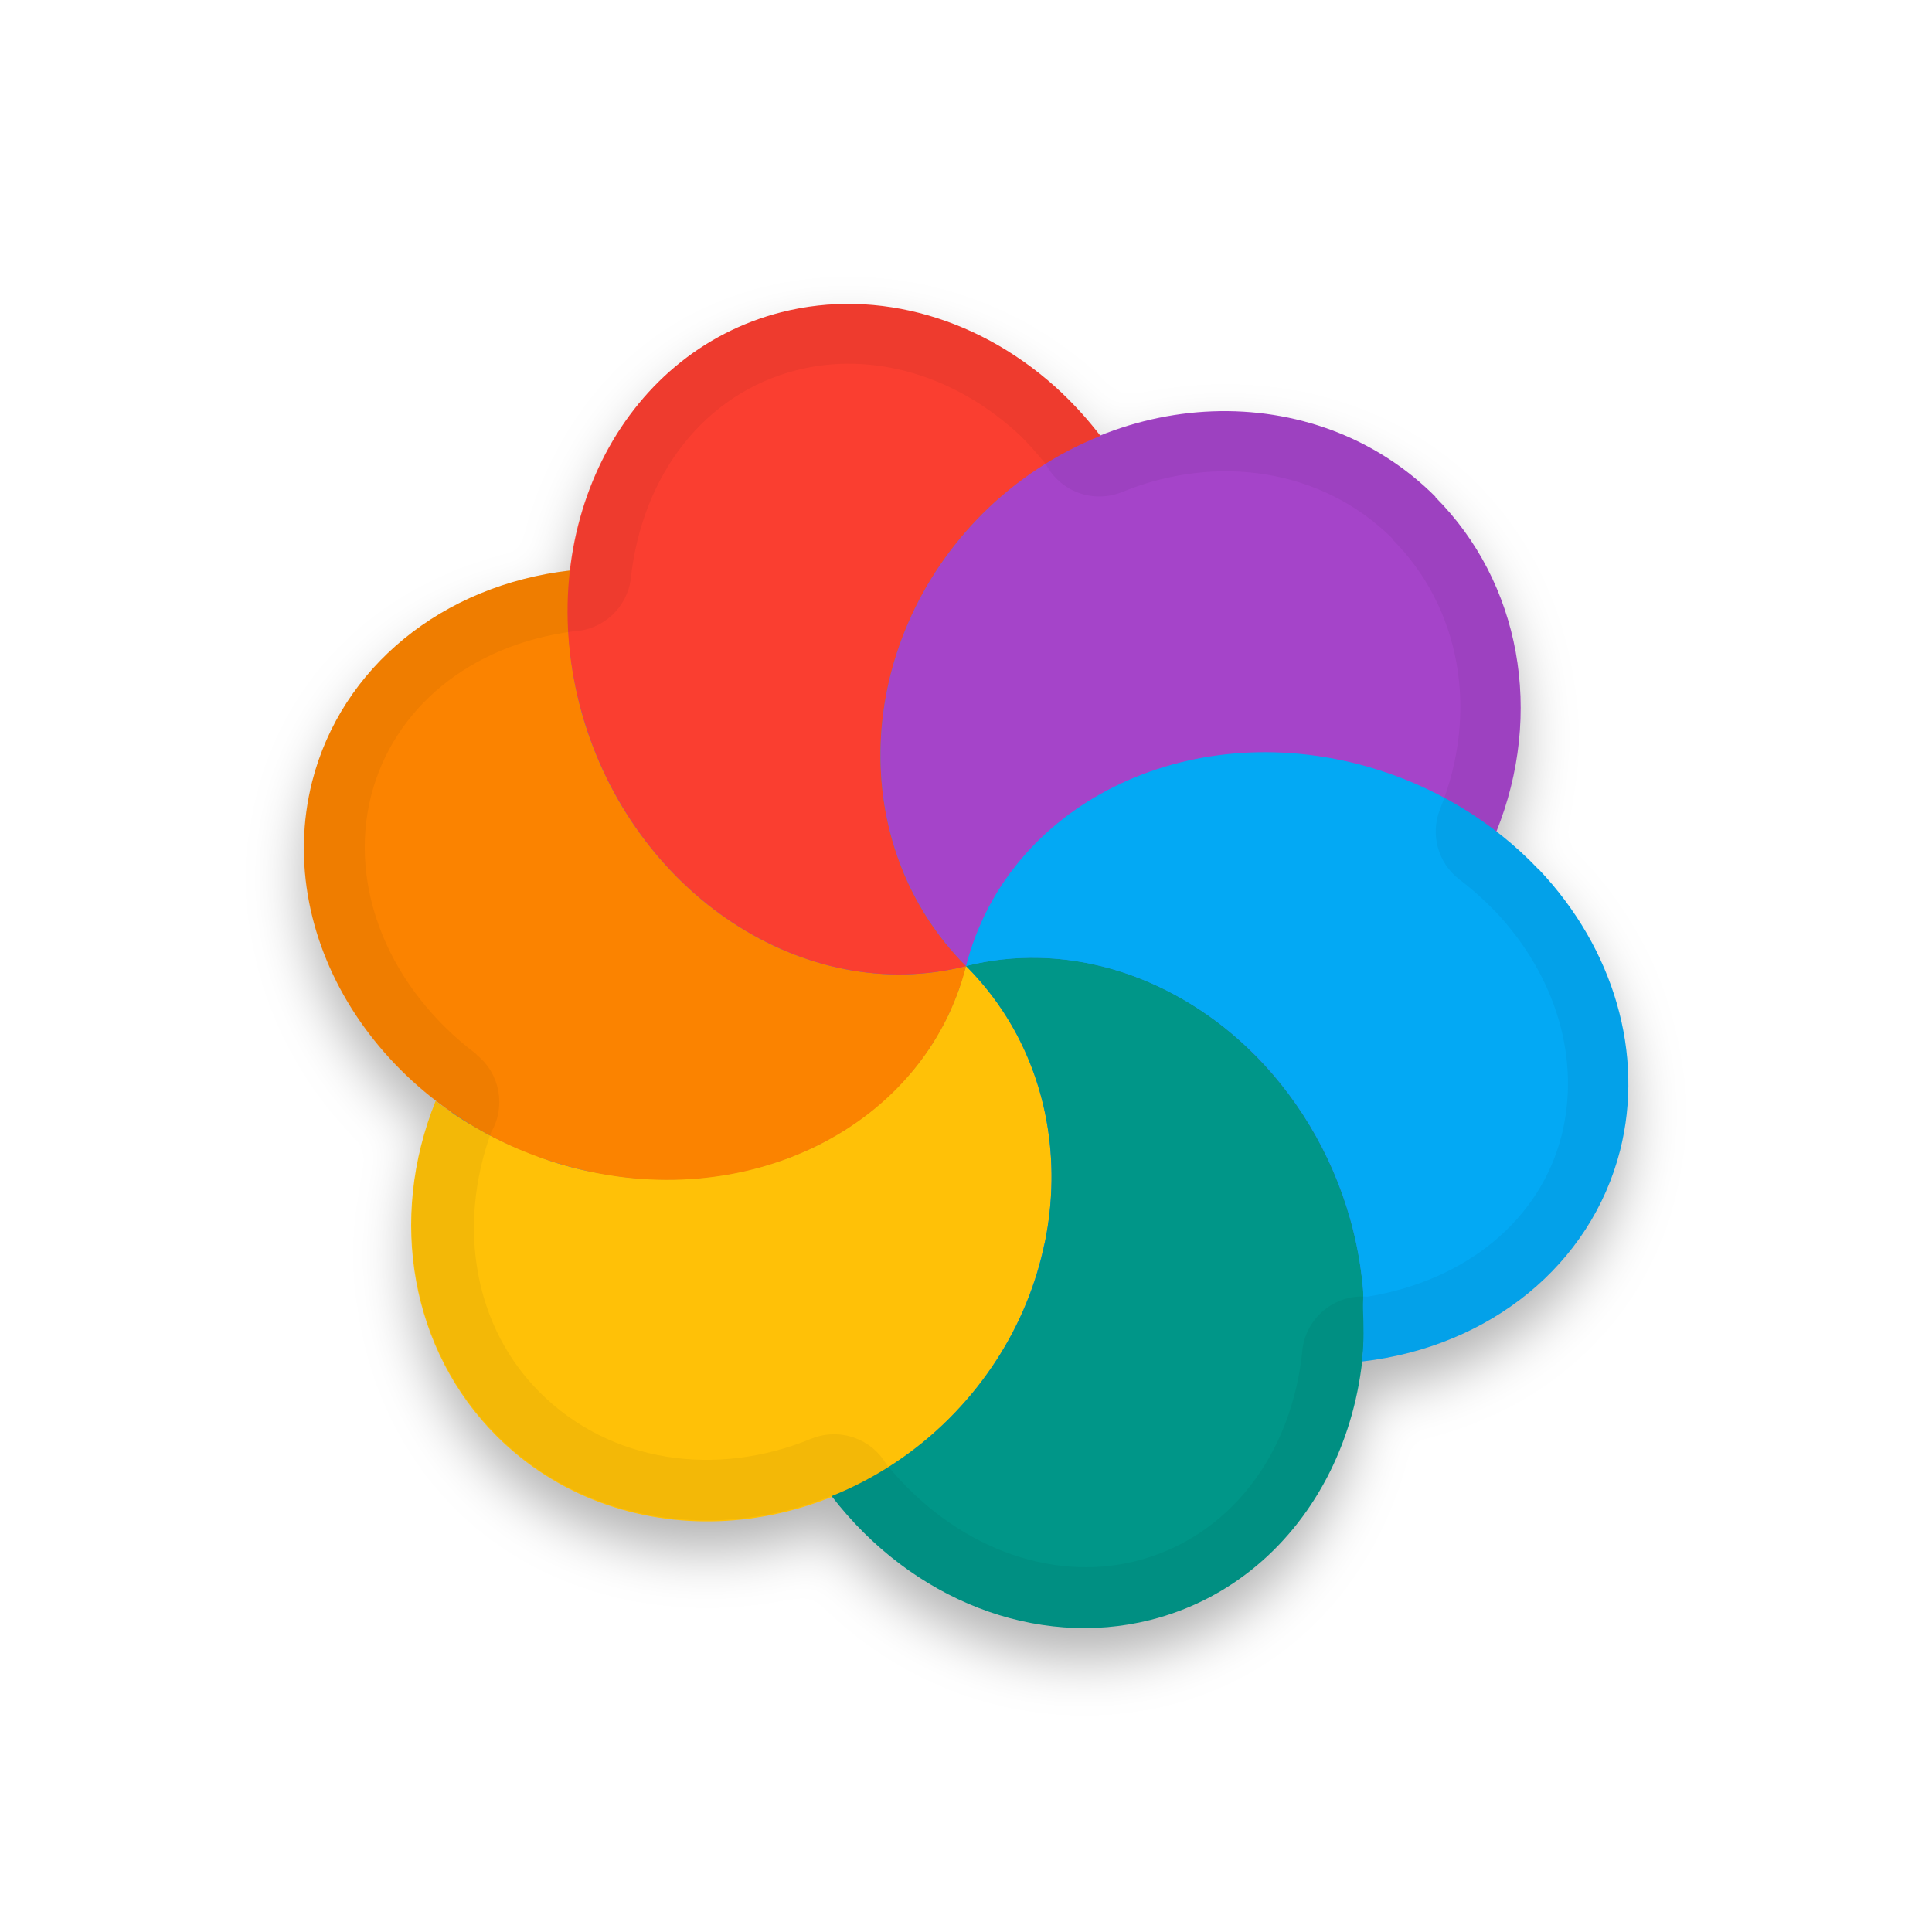
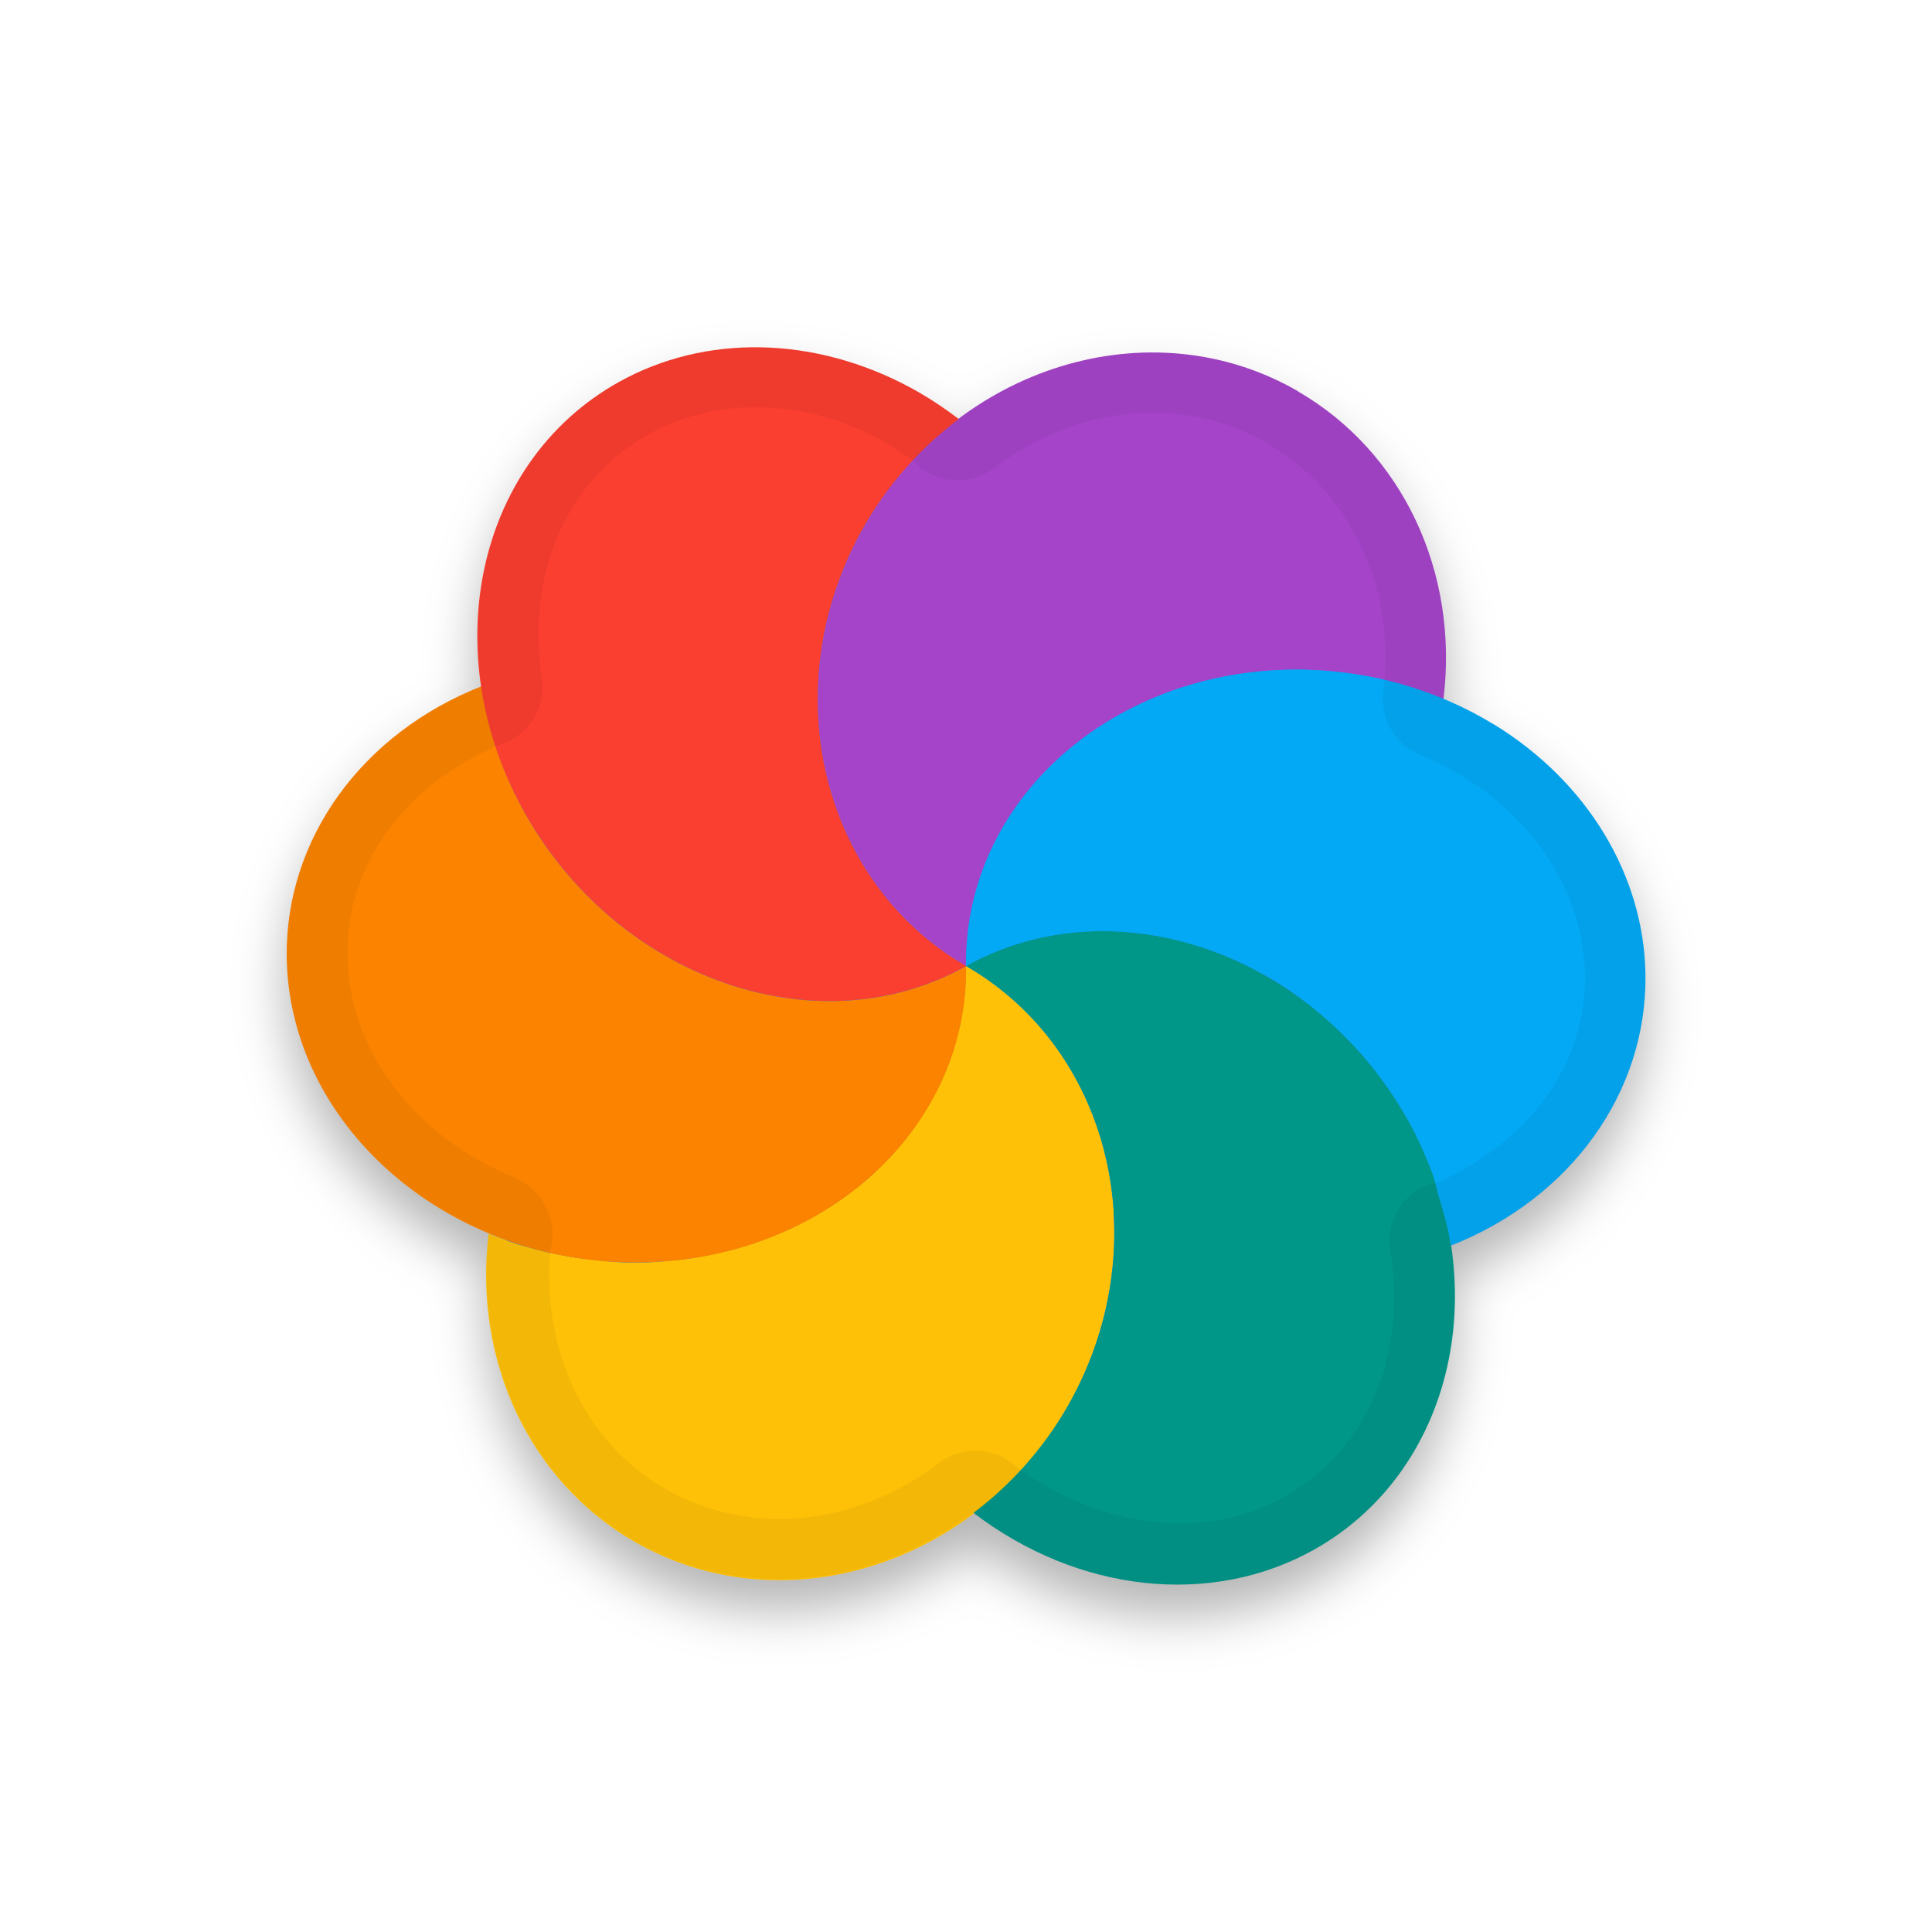
<svg xmlns="http://www.w3.org/2000/svg" id="svg5327" width="32" height="32" version="1.1">
  <defs id="defs5329">
-     <filter id="filter947" style="color-interpolation-filters:sRGB" width="1.096" height="1.096" x="-.05" y="-.05">
-       <feGaussianBlur id="feGaussianBlur949" stdDeviation=".439" />
+     <filter id="filter878" style="color-interpolation-filters:sRGB" width="1.092" height="1.101" x="-.05" y="-.05">
+       <feGaussianBlur id="feGaussianBlur880" stdDeviation=".43" />
    </filter>
  </defs>
  <g id="layer1" transform="translate(0,-1020.362)">
-     <path id="path874" style="opacity:0.3;fill:#000000;stroke-width:0.55;filter:url(#filter947)" d="m 23.776,1029.087 c -1.467,-1.467 -3.67,-1.778 -5.588,-0.989 0.014,-0.01 0.027,-0.013 0.04,-0.017 -0.193,-0.251 -0.402,-0.488 -0.628,-0.703 -1.317,-1.247 -3.06,-1.751 -4.656,-1.347 -1.962,0.497 -3.27,2.238 -3.497,4.312 0.002,-0.013 -1.595e-4,-0.023 9.585e-4,-0.034 -2.124,0.242 -3.796,1.608 -4.279,3.497 -0.499,1.97 0.398,4.031 2.101,5.319 -0.012,-0.019 -0.028,-0.029 -0.048,-0.039 -0.796,1.969 -0.404,4.137 1.005,5.549 1.47,1.47 3.68,1.778 5.6,0.982 -0.018,0.01 -0.035,0.018 -0.053,0.025 1.329,1.726 3.392,2.527 5.283,2.051 1.98,-0.502 3.3,-2.27 3.508,-4.37 0.003,8e-4 -0.001,0.013 -5.37e-4,0.017 -0.002,0.024 -3.66e-4,0.051 -0.003,0.075 a 5.634,4.978 21.279 0 0 4.269,-3.495 5.634,4.978 21.279 0 0 -1.345,-4.654 5.634,4.978 21.279 0 0 -0.707,-0.629 c 0.797,-1.97 0.404,-4.136 -1.004,-5.548 z" />
-     <ellipse id="ellipse3" style="fill:#278df2;stroke-width:0.55" cx="744.133" cy="721.505" rx="9.071" ry="8.795" transform="rotate(45)" />
-     <path id="ellipse10" style="fill:#ffc107;stroke-width:0.55" d="m 16.001,1036.363 c -0.035,0.133 -0.076,0.265 -0.123,0.395 -0.032,0.088 -0.067,0.174 -0.105,0.259 -0.027,0.067 -0.057,0.136 -0.089,0.203 -0.039,0.078 -0.083,0.156 -0.128,0.233 -0.038,0.07 -0.078,0.137 -0.119,0.204 -0.046,0.071 -0.095,0.142 -0.146,0.21 -0.051,0.07 -0.102,0.138 -0.156,0.204 -0.052,0.062 -0.106,0.123 -0.162,0.182 -0.052,0.059 -0.108,0.119 -0.164,0.176 -0.068,0.065 -0.14,0.13 -0.213,0.192 -0.056,0.05 -0.115,0.101 -0.174,0.15 -0.067,0.053 -0.134,0.102 -0.203,0.15 -0.075,0.054 -0.152,0.107 -0.231,0.158 -0.067,0.041 -0.135,0.081 -0.204,0.119 -0.074,0.044 -0.15,0.085 -0.227,0.125 -0.097,0.048 -0.194,0.091 -0.294,0.132 -0.06,0.026 -0.121,0.052 -0.182,0.077 -0.1,0.037 -0.202,0.072 -0.306,0.103 -0.069,0.022 -0.139,0.043 -0.208,0.063 -0.096,0.025 -0.194,0.048 -0.292,0.069 -0.084,0.019 -0.168,0.036 -0.253,0.051 -0.085,0.013 -0.171,0.025 -0.257,0.035 -0.092,0.011 -0.186,0.022 -0.279,0.029 -0.099,0.01 -0.198,0.012 -0.298,0.014 -0.081,0 -0.161,0 -0.241,0 -0.115,-0 -0.231,-0.01 -0.346,-0.018 -0.066,-0 -0.131,-0.01 -0.196,-0.014 -0.105,-0.011 -0.21,-0.025 -0.314,-0.043 -0.093,-0.015 -0.186,-0.03 -0.28,-0.048 -0.152,-0.029 -0.302,-0.065 -0.451,-0.107 -0.162,-0.043 -0.319,-0.1 -0.475,-0.161 -0.062,-0.027 -0.124,-0.048 -0.187,-0.072 -0.117,-0.046 -0.231,-0.096 -0.345,-0.149 -0.046,-0.027 -0.097,-0.045 -0.143,-0.07 -0.122,-0.058 -0.239,-0.124 -0.354,-0.192 -0.041,-0.023 -0.08,-0.046 -0.119,-0.069 -0.136,-0.079 -0.265,-0.169 -0.39,-0.261 -0.048,-0.027 -0.087,-0.064 -0.131,-0.096 -0.796,1.969 -0.403,4.136 1.006,5.549 1.993,1.992 5.348,1.867 7.494,-0.28 2.146,-2.146 2.271,-5.501 0.279,-7.494 z m 0,0 c -4.4e-4,-5e-4 0,0 0,0 z" />
-     <path id="path9" style="fill:#a544c9;stroke-width:0.55" d="m 23.775,1028.589 c -1.993,-1.993 -5.349,-1.87 -7.496,0.277 -2.147,2.147 -2.271,5.504 -0.277,7.497 0.035,-0.133 0.076,-0.265 0.124,-0.395 0.034,-0.09 0.071,-0.181 0.111,-0.269 0.025,-0.062 0.051,-0.123 0.079,-0.184 0.043,-0.086 0.088,-0.17 0.136,-0.253 0.036,-0.064 0.074,-0.127 0.113,-0.19 0.055,-0.084 0.112,-0.165 0.172,-0.245 0.036,-0.049 0.072,-0.098 0.109,-0.146 0.079,-0.097 0.163,-0.192 0.251,-0.283 0.023,-0.026 0.047,-0.053 0.071,-0.078 0.096,-0.095 0.197,-0.186 0.302,-0.273 0.026,-0.022 0.052,-0.045 0.079,-0.067 0.097,-0.078 0.196,-0.152 0.3,-0.223 0.044,-0.032 0.087,-0.061 0.132,-0.091 0.094,-0.059 0.191,-0.115 0.289,-0.168 0.056,-0.033 0.113,-0.063 0.17,-0.093 0.094,-0.045 0.189,-0.088 0.285,-0.128 0.07,-0.032 0.14,-0.061 0.211,-0.089 0.088,-0.032 0.177,-0.062 0.267,-0.089 0.075,-0.026 0.151,-0.051 0.227,-0.073 0.119,-0.031 0.24,-0.059 0.362,-0.083 0.048,-0.01 0.097,-0.02 0.146,-0.028 0.136,-0.024 0.273,-0.041 0.411,-0.055 0.043,-0.01 0.085,-0.01 0.128,-0.014 0.138,-0.011 0.277,-0.016 0.417,-0.016 0.042,-0 0.086,-0 0.127,-0 0.151,0 0.304,0.01 0.455,0.023 0.032,-0 0.061,0 0.091,0.01 0.14,0.015 0.28,0.035 0.419,0.058 0.054,0 0.106,0.018 0.158,0.029 0.168,0.032 0.335,0.07 0.5,0.115 0.308,0.093 0.611,0.204 0.903,0.34 0.052,0.014 0.099,0.041 0.147,0.063 0.386,0.189 0.751,0.417 1.087,0.678 0.796,-1.969 0.403,-4.136 -1.006,-5.549 z" />
-     <path id="path14" style="fill:#ffc107;stroke-width:0.55" d="m 16.001,1036.362 c -12.438,3e-4 -6.219,3e-4 0,0 z m -2.25e-4,3e-4 c -0.624,1.89 -0.08,3.523 1.3,4.601 0.345,-1.651 -0.08,-3.381 -1.3,-4.601 z" />
-     <path id="path11" style="fill:#009688;stroke-width:0.55" d="m 20.655,1037.709 c -1.318,-1.247 -3.059,-1.751 -4.655,-1.347 1.993,1.993 1.868,5.348 -0.279,7.495 -0.559,0.557 -1.224,0.995 -1.947,1.285 1.329,1.726 3.393,2.527 5.283,2.051 2.67,-0.677 4.15,-3.65 3.305,-6.641 -0.308,-1.091 -0.903,-2.082 -1.708,-2.843 z m -6.881,7.434 z m 2.226,-8.78 z" />
-     <path id="ellipse980" style="fill:#03a9f4;stroke-width:0.55" d="m 25.486,1034.765 a 5.634,4.978 21.279 0 0 -2.844,-1.707 5.634,4.978 21.279 0 0 -6.64,3.304 c 0.199,-0.051 0.4,-0.087 0.603,-0.109 0.204,-0.023 0.409,-0.031 0.613,-0.026 0.612,0.015 1.223,0.151 1.806,0.401 0.389,0.166 0.766,0.386 1.121,0.647 0.176,0.133 0.347,0.276 0.512,0.431 0.206,0.185 0.392,0.392 0.563,0.611 0.347,0.435 0.639,0.917 0.862,1.433 0.111,0.259 0.206,0.525 0.283,0.798 0.11,0.39 0.177,0.781 0.211,1.166 0.01,0.113 -0.004,0.22 -5.6e-5,0.332 0.009,0.267 0.016,0.533 -0.01,0.791 -0.002,0.024 0.001,0.05 -0.002,0.075 a 5.634,4.978 21.279 0 0 4.27,-3.496 5.634,4.978 21.279 0 0 -1.346,-4.654 z" />
-     <path id="ellipse14" style="fill:#fb8300;stroke-width:0.55" d="m 16.001,1036.363 c -4.4e-4,-5e-4 0,0 0,0 z m 0,0 c -2.669,0.677 -5.518,-1.198 -6.363,-4.189 -0.217,-0.778 -0.282,-1.585 -0.19,-2.364 -2.124,0.242 -3.795,1.608 -4.277,3.496 -0.676,2.669 1.2,5.517 4.19,6.361 2.99,0.844 5.962,-0.635 6.64,-3.304 z" />
-     <path id="ellipse18" style="fill:#fa3e30;stroke-width:0.55" d="m 17.598,1026.879 c -1.317,-1.247 -3.058,-1.751 -4.654,-1.346 -2.67,0.677 -4.151,3.651 -3.306,6.642 0.845,2.99 3.693,4.866 6.363,4.189 -1.993,-1.993 -1.87,-5.349 0.277,-7.497 0.56,-0.557 1.225,-0.996 1.949,-1.285 -0.193,-0.251 -0.403,-0.487 -0.63,-0.702 z m -1.597,9.484 c -4.4e-4,-5e-4 0,0 0,0 z" />
-     <path id="ellipse857" style="opacity:0.05;fill:#010101;fill-opacity:1;stroke-width:0.55" d="m 23.775,1028.588 c -1.467,-1.467 -3.67,-1.778 -5.588,-0.989 0.014,-0.01 0.026,-0.013 0.04,-0.018 -0.193,-0.251 -0.402,-0.488 -0.628,-0.703 -1.317,-1.247 -3.06,-1.751 -4.656,-1.347 -1.962,0.497 -3.27,2.238 -3.497,4.312 0.002,-0.012 -6.29e-5,-0.023 0.002,-0.035 -2.124,0.242 -3.796,1.608 -4.279,3.497 -0.499,1.97 0.398,4.031 2.101,5.319 -0.016,-0.015 -0.03,-0.029 -0.047,-0.039 -0.796,1.969 -0.404,4.137 1.005,5.549 1.47,1.47 3.68,1.778 5.6,0.982 -0.018,0.01 -0.035,0.018 -0.053,0.025 1.329,1.726 3.392,2.527 5.283,2.051 1.981,-0.502 3.3,-2.27 3.508,-4.37 0.002,0 3.4e-4,0.012 1.09e-4,0.017 -0.002,0.024 -2.9e-4,0.051 -0.003,0.075 a 5.634,4.978 21.279 0 0 4.269,-3.495 5.634,4.978 21.279 0 0 -1.345,-4.654 5.634,4.978 21.279 0 0 -0.707,-0.63 c 0.795,-1.968 0.402,-4.133 -1.007,-5.545 z m -0.714,0.698 -0.006,0.01 a 1,1 0 0 0 0.009,0 c 1.115,1.114 1.445,2.839 0.789,4.465 a 1,1 0 0 0 0.322,1.17 c 0.211,0.16 0.406,0.336 0.586,0.522 0,0 0.002,4e-4 0.002,4e-4 1.036,1.095 1.414,2.484 1.101,3.719 -0.357,1.395 -1.576,2.398 -3.214,2.667 a 1,1 0 0 0 -1.079,0.885 c 0,0 0.001,0 0.001,0 -0.173,1.739 -1.218,3.103 -2.757,3.494 -1.425,0.359 -3.023,-0.242 -4.136,-1.606 a 1,1 0 0 0 -1.231,-0.424 c 0,0 -0.002,-4e-4 -0.002,-4e-4 -1.584,0.656 -3.342,0.399 -4.506,-0.764 -1.078,-1.077 -1.377,-2.73 -0.805,-4.308 a 1,1 0 0 0 -0.232,-1.276 l -0.021,-0.024 c -1.427,-1.079 -2.122,-2.744 -1.735,-4.276 0.369,-1.441 1.635,-2.499 3.357,-2.722 a 1,1 0 0 0 0.945,-0.875 c 0,0 -0.001,-0 -0.001,-0 0.188,-1.72 1.223,-3.063 2.748,-3.45 1.235,-0.313 2.626,0.067 3.721,1.102 0.138,0.139 0.273,0.295 0.405,0.454 a 1,1 0 0 0 1.251,0.467 l 0.001,0 c 1.579,-0.649 3.326,-0.39 4.488,0.765 z" />
+     <path id="path874" style="opacity:0.3;fill:#000000;stroke-width:0.55;filter:url(#filter878)" d="m 21.499,1027.34 c -1.797,-1.037 -4.005,-0.767 -5.653,0.491 0.012,-0.01 0.022,-0.019 0.034,-0.027 -0.252,-0.193 -0.514,-0.367 -0.789,-0.517 -1.595,-0.863 -3.409,-0.899 -4.845,-0.096 -1.767,0.988 -2.579,3.009 -2.262,5.07 -0.001,-0.013 -0.006,-0.022 -0.008,-0.033 -1.989,0.783 -3.251,2.536 -3.228,4.485 0.028,2.031 1.428,3.791 3.406,4.594 -0.016,-0.015 -0.035,-0.021 -0.056,-0.025 -0.259,2.108 0.681,4.1 2.407,5.1 1.8,1.039 4.014,0.765 5.664,-0.501 -0.015,0.011 -0.029,0.026 -0.044,0.038 1.731,1.323 3.931,1.563 5.633,0.614 1.783,-0.997 2.6,-3.047 2.257,-5.129 0.003,0 0.002,0.013 0.004,0.017 0.004,0.024 0.013,0.049 0.017,0.073 a 5.634,4.978 6.279 0 0 3.219,-4.481 5.634,4.978 6.279 0 0 -2.504,-4.147 5.634,4.978 6.279 0 0 -0.846,-0.425 c 0.26,-2.11 -0.68,-4.099 -2.406,-5.099 z" />
+     <ellipse id="ellipse3" style="fill:#278df2;stroke-width:0.55" cx="532.039" cy="889.516" rx="9.071" ry="8.795" transform="rotate(30)" />
+     <path id="ellipse10" style="fill:#ffc107;stroke-width:0.55" d="m 16.002,1036.363 c 9.88e-4,0.138 -0.005,0.276 -0.017,0.413 -0.009,0.093 -0.02,0.185 -0.035,0.278 -0.009,0.072 -0.02,0.146 -0.034,0.219 -0.018,0.085 -0.039,0.172 -0.063,0.258 -0.019,0.077 -0.04,0.153 -0.062,0.228 -0.026,0.081 -0.055,0.161 -0.086,0.241 -0.031,0.081 -0.063,0.159 -0.098,0.238 -0.035,0.074 -0.071,0.146 -0.109,0.218 -0.035,0.071 -0.073,0.142 -0.113,0.213 -0.049,0.081 -0.101,0.162 -0.156,0.241 -0.041,0.063 -0.085,0.127 -0.129,0.19 -0.051,0.068 -0.103,0.133 -0.157,0.197 -0.059,0.072 -0.119,0.143 -0.182,0.212 -0.054,0.057 -0.11,0.113 -0.167,0.168 -0.06,0.062 -0.123,0.121 -0.186,0.18 -0.081,0.071 -0.164,0.138 -0.25,0.203 -0.051,0.041 -0.103,0.082 -0.156,0.121 -0.087,0.062 -0.177,0.122 -0.269,0.179 -0.061,0.039 -0.123,0.078 -0.185,0.115 -0.086,0.049 -0.174,0.097 -0.264,0.142 -0.076,0.04 -0.153,0.078 -0.231,0.114 -0.079,0.035 -0.158,0.068 -0.24,0.1 -0.086,0.035 -0.174,0.069 -0.262,0.1 -0.094,0.033 -0.188,0.063 -0.284,0.091 -0.077,0.024 -0.154,0.045 -0.232,0.064 -0.112,0.027 -0.225,0.051 -0.339,0.072 -0.064,0.014 -0.128,0.026 -0.193,0.037 -0.104,0.016 -0.209,0.03 -0.314,0.04 -0.094,0.01 -0.188,0.019 -0.283,0.026 -0.155,0.011 -0.309,0.015 -0.464,0.013 -0.168,-0 -0.334,-0.014 -0.501,-0.032 -0.066,-0.01 -0.133,-0.014 -0.199,-0.021 -0.125,-0.014 -0.248,-0.033 -0.371,-0.055 -0.051,-0.014 -0.105,-0.018 -0.156,-0.031 -0.132,-0.025 -0.263,-0.058 -0.392,-0.094 -0.046,-0.012 -0.089,-0.024 -0.133,-0.036 -0.152,-0.041 -0.299,-0.095 -0.445,-0.151 -0.054,-0.014 -0.101,-0.039 -0.151,-0.059 -0.259,2.107 0.681,4.1 2.408,5.099 2.441,1.408 5.649,0.419 7.167,-2.21 1.518,-2.629 0.77,-5.902 -1.67,-7.311 z m 0,0 c -5.36e-4,-3e-4 0,0 0,0 z" />
+     <path id="path9" style="fill:#a544c9;stroke-width:0.55" d="m 21.499,1026.842 c -2.441,-1.409 -5.651,-0.422 -7.169,2.208 -1.518,2.63 -0.77,5.904 1.672,7.313 -9.53e-4,-0.138 0.005,-0.276 0.017,-0.413 0.009,-0.096 0.022,-0.193 0.038,-0.289 0.008,-0.067 0.017,-0.132 0.029,-0.198 0.019,-0.094 0.041,-0.187 0.066,-0.28 0.018,-0.071 0.038,-0.142 0.06,-0.213 0.031,-0.095 0.065,-0.189 0.103,-0.281 0.022,-0.057 0.044,-0.113 0.068,-0.169 0.051,-0.114 0.108,-0.228 0.169,-0.339 0.015,-0.031 0.031,-0.063 0.048,-0.094 0.068,-0.116 0.142,-0.231 0.221,-0.342 0.019,-0.028 0.039,-0.057 0.059,-0.085 0.073,-0.1 0.15,-0.198 0.232,-0.293 0.034,-0.042 0.068,-0.082 0.104,-0.122 0.076,-0.081 0.154,-0.16 0.236,-0.237 0.046,-0.046 0.093,-0.09 0.14,-0.134 0.079,-0.068 0.16,-0.134 0.243,-0.197 0.06,-0.049 0.119,-0.095 0.18,-0.141 0.077,-0.054 0.155,-0.105 0.235,-0.155 0.066,-0.045 0.132,-0.088 0.2,-0.129 0.107,-0.061 0.217,-0.119 0.329,-0.174 0.044,-0.022 0.088,-0.044 0.133,-0.065 0.125,-0.058 0.253,-0.11 0.383,-0.159 0.04,-0.016 0.079,-0.032 0.119,-0.047 0.131,-0.046 0.264,-0.087 0.399,-0.124 0.041,-0.012 0.082,-0.025 0.122,-0.034 0.147,-0.037 0.296,-0.07 0.446,-0.096 0.03,-0.01 0.06,-0.012 0.089,-0.017 0.139,-0.022 0.279,-0.039 0.42,-0.052 0.053,-0.01 0.107,-0.01 0.16,-0.013 0.171,-0.013 0.341,-0.019 0.513,-0.018 0.322,0.01 0.643,0.039 0.96,0.095 0.054,0 0.106,0.014 0.159,0.023 0.422,0.083 0.833,0.209 1.226,0.374 0.259,-2.108 -0.681,-4.1 -2.408,-5.099 z" />
+     <path id="path14" style="fill:#ffc107;stroke-width:0.55" d="m 16.002,1036.362 c -12.014,3.219 -6.007,1.61 0,0 z m -1.52e-4,3e-4 c -0.113,1.987 0.835,3.423 2.446,4.108 -0.094,-1.684 -0.952,-3.245 -2.446,-4.108 z" />
+     <path id="path11" style="fill:#009688;stroke-width:0.55" d="m 20.846,1036.458 c -1.595,-0.863 -3.408,-0.9 -4.845,-0.096 2.441,1.409 3.189,4.683 1.671,7.312 -0.396,0.683 -0.925,1.278 -1.548,1.745 1.731,1.323 3.931,1.563 5.634,0.614 2.404,-1.345 3.064,-4.6 1.474,-7.27 -0.58,-0.974 -1.411,-1.778 -2.385,-2.304 z m -4.722,8.961 z m -0.122,-9.057 z" />
+     <path id="ellipse980" style="fill:#03a9f4;stroke-width:0.55" d="m 24.749,1032.365 a 5.634,4.978 6.279 0 0 -3.189,-0.912 5.634,4.978 6.279 0 0 -5.559,4.91 c 0.18,-0.101 0.364,-0.188 0.554,-0.262 0.191,-0.075 0.387,-0.136 0.586,-0.184 0.595,-0.144 1.221,-0.171 1.848,-0.08 0.419,0.06 0.839,0.174 1.25,0.335 0.205,0.083 0.407,0.176 0.606,0.284 0.247,0.125 0.48,0.277 0.702,0.445 0.447,0.33 0.854,0.72 1.204,1.161 0.174,0.221 0.335,0.454 0.48,0.697 0.208,0.349 0.373,0.709 0.505,1.072 0.038,0.107 0.054,0.214 0.086,0.321 0.077,0.255 0.154,0.511 0.195,0.767 0.004,0.024 0.014,0.048 0.018,0.073 a 5.634,4.978 6.279 0 0 3.219,-4.482 5.634,4.978 6.279 0 0 -2.505,-4.147 z" />
+     <path id="ellipse14" style="fill:#fb8300;stroke-width:0.55" d="m 16.002,1036.363 c -5.36e-4,-3e-4 0,0 0,0 z m 0,0 c -2.403,1.345 -5.64,0.271 -7.23,-2.399 -0.411,-0.696 -0.683,-1.458 -0.796,-2.235 -1.989,0.783 -3.25,2.535 -3.227,4.484 0.038,2.753 2.587,5.018 5.694,5.059 3.107,0.041 5.595,-2.157 5.559,-4.91 z" />
+     <path id="ellipse18" style="fill:#fa3e30;stroke-width:0.55" d="m 15.09,1026.788 c -1.595,-0.863 -3.407,-0.9 -4.844,-0.096 -2.404,1.345 -3.064,4.601 -1.474,7.271 1.59,2.67 4.827,3.744 7.23,2.399 -2.441,-1.409 -3.191,-4.683 -1.672,-7.313 0.397,-0.683 0.926,-1.279 1.55,-1.746 -0.252,-0.193 -0.516,-0.366 -0.79,-0.515 z m 0.912,9.575 c -5.36e-4,-3e-4 0,0 0,0 z" />
+     <path id="ellipse857" style="opacity:0.05;fill:#010101;fill-opacity:1;stroke-width:0.55" d="m 21.498,1026.841 c -1.797,-1.037 -4.005,-0.767 -5.653,0.491 0.012,-0.01 0.022,-0.019 0.034,-0.028 -0.252,-0.193 -0.514,-0.367 -0.789,-0.516 -1.595,-0.863 -3.409,-0.899 -4.845,-0.096 -1.767,0.988 -2.579,3.008 -2.262,5.07 -0.002,-0.012 -0.006,-0.022 -0.007,-0.034 -1.989,0.783 -3.251,2.536 -3.228,4.485 0.028,2.031 1.428,3.791 3.406,4.594 -0.019,-0.01 -0.036,-0.02 -0.056,-0.025 -0.259,2.107 0.681,4.1 2.407,5.1 1.8,1.039 4.014,0.765 5.664,-0.501 -0.015,0.011 -0.029,0.026 -0.044,0.038 1.731,1.323 3.931,1.563 5.633,0.614 1.783,-0.998 2.6,-3.047 2.257,-5.129 0.002,6e-4 0.003,0.011 0.004,0.016 0.004,0.024 0.013,0.049 0.017,0.073 a 5.634,4.978 6.279 0 0 3.219,-4.481 5.634,4.978 6.279 0 0 -2.504,-4.147 5.634,4.978 6.279 0 0 -0.846,-0.425 c 0.258,-2.107 -0.682,-4.096 -2.408,-5.096 z m -0.509,0.859 -0.004,0.01 a 1,1 0 0 0 0.009,0 c 1.365,0.788 2.131,2.369 1.917,4.109 a 1,1 0 0 0 0.614,1.047 c 0.245,0.1 0.479,0.219 0.701,0.353 0,0 0.002,0 0.002,0 1.284,0.79 2.009,2.034 2.026,3.308 0.016,1.44 -0.902,2.725 -2.414,3.408 a 1,1 0 0 0 -0.813,1.134 c 0,0 0.002,10e-4 0.002,10e-4 0.283,1.725 -0.373,3.313 -1.758,4.088 -1.283,0.716 -2.983,0.548 -4.411,-0.481 a 1,1 0 0 0 -1.298,-0.091 c 0,0 -0.002,-0 -0.002,-0 -1.361,1.043 -3.125,1.251 -4.551,0.429 -1.32,-0.762 -2.037,-2.28 -1.893,-3.952 a 1,1 0 0 0 -0.554,-1.173 l -0.027,-0.018 c -1.658,-0.673 -2.76,-2.101 -2.782,-3.681 -0.017,-1.488 0.933,-2.837 2.538,-3.498 a 1,1 0 0 0 0.686,-1.09 c 0,0 -0.002,-10e-4 -0.002,-10e-4 -0.264,-1.71 0.388,-3.275 1.762,-4.044 1.112,-0.622 2.553,-0.615 3.879,0.102 0.169,0.098 0.34,0.214 0.508,0.334 a 1,1 0 0 0 1.329,0.127 l 0.002,10e-4 c 1.357,-1.036 3.111,-1.237 4.534,-0.423 z" />
  </g>
</svg>
